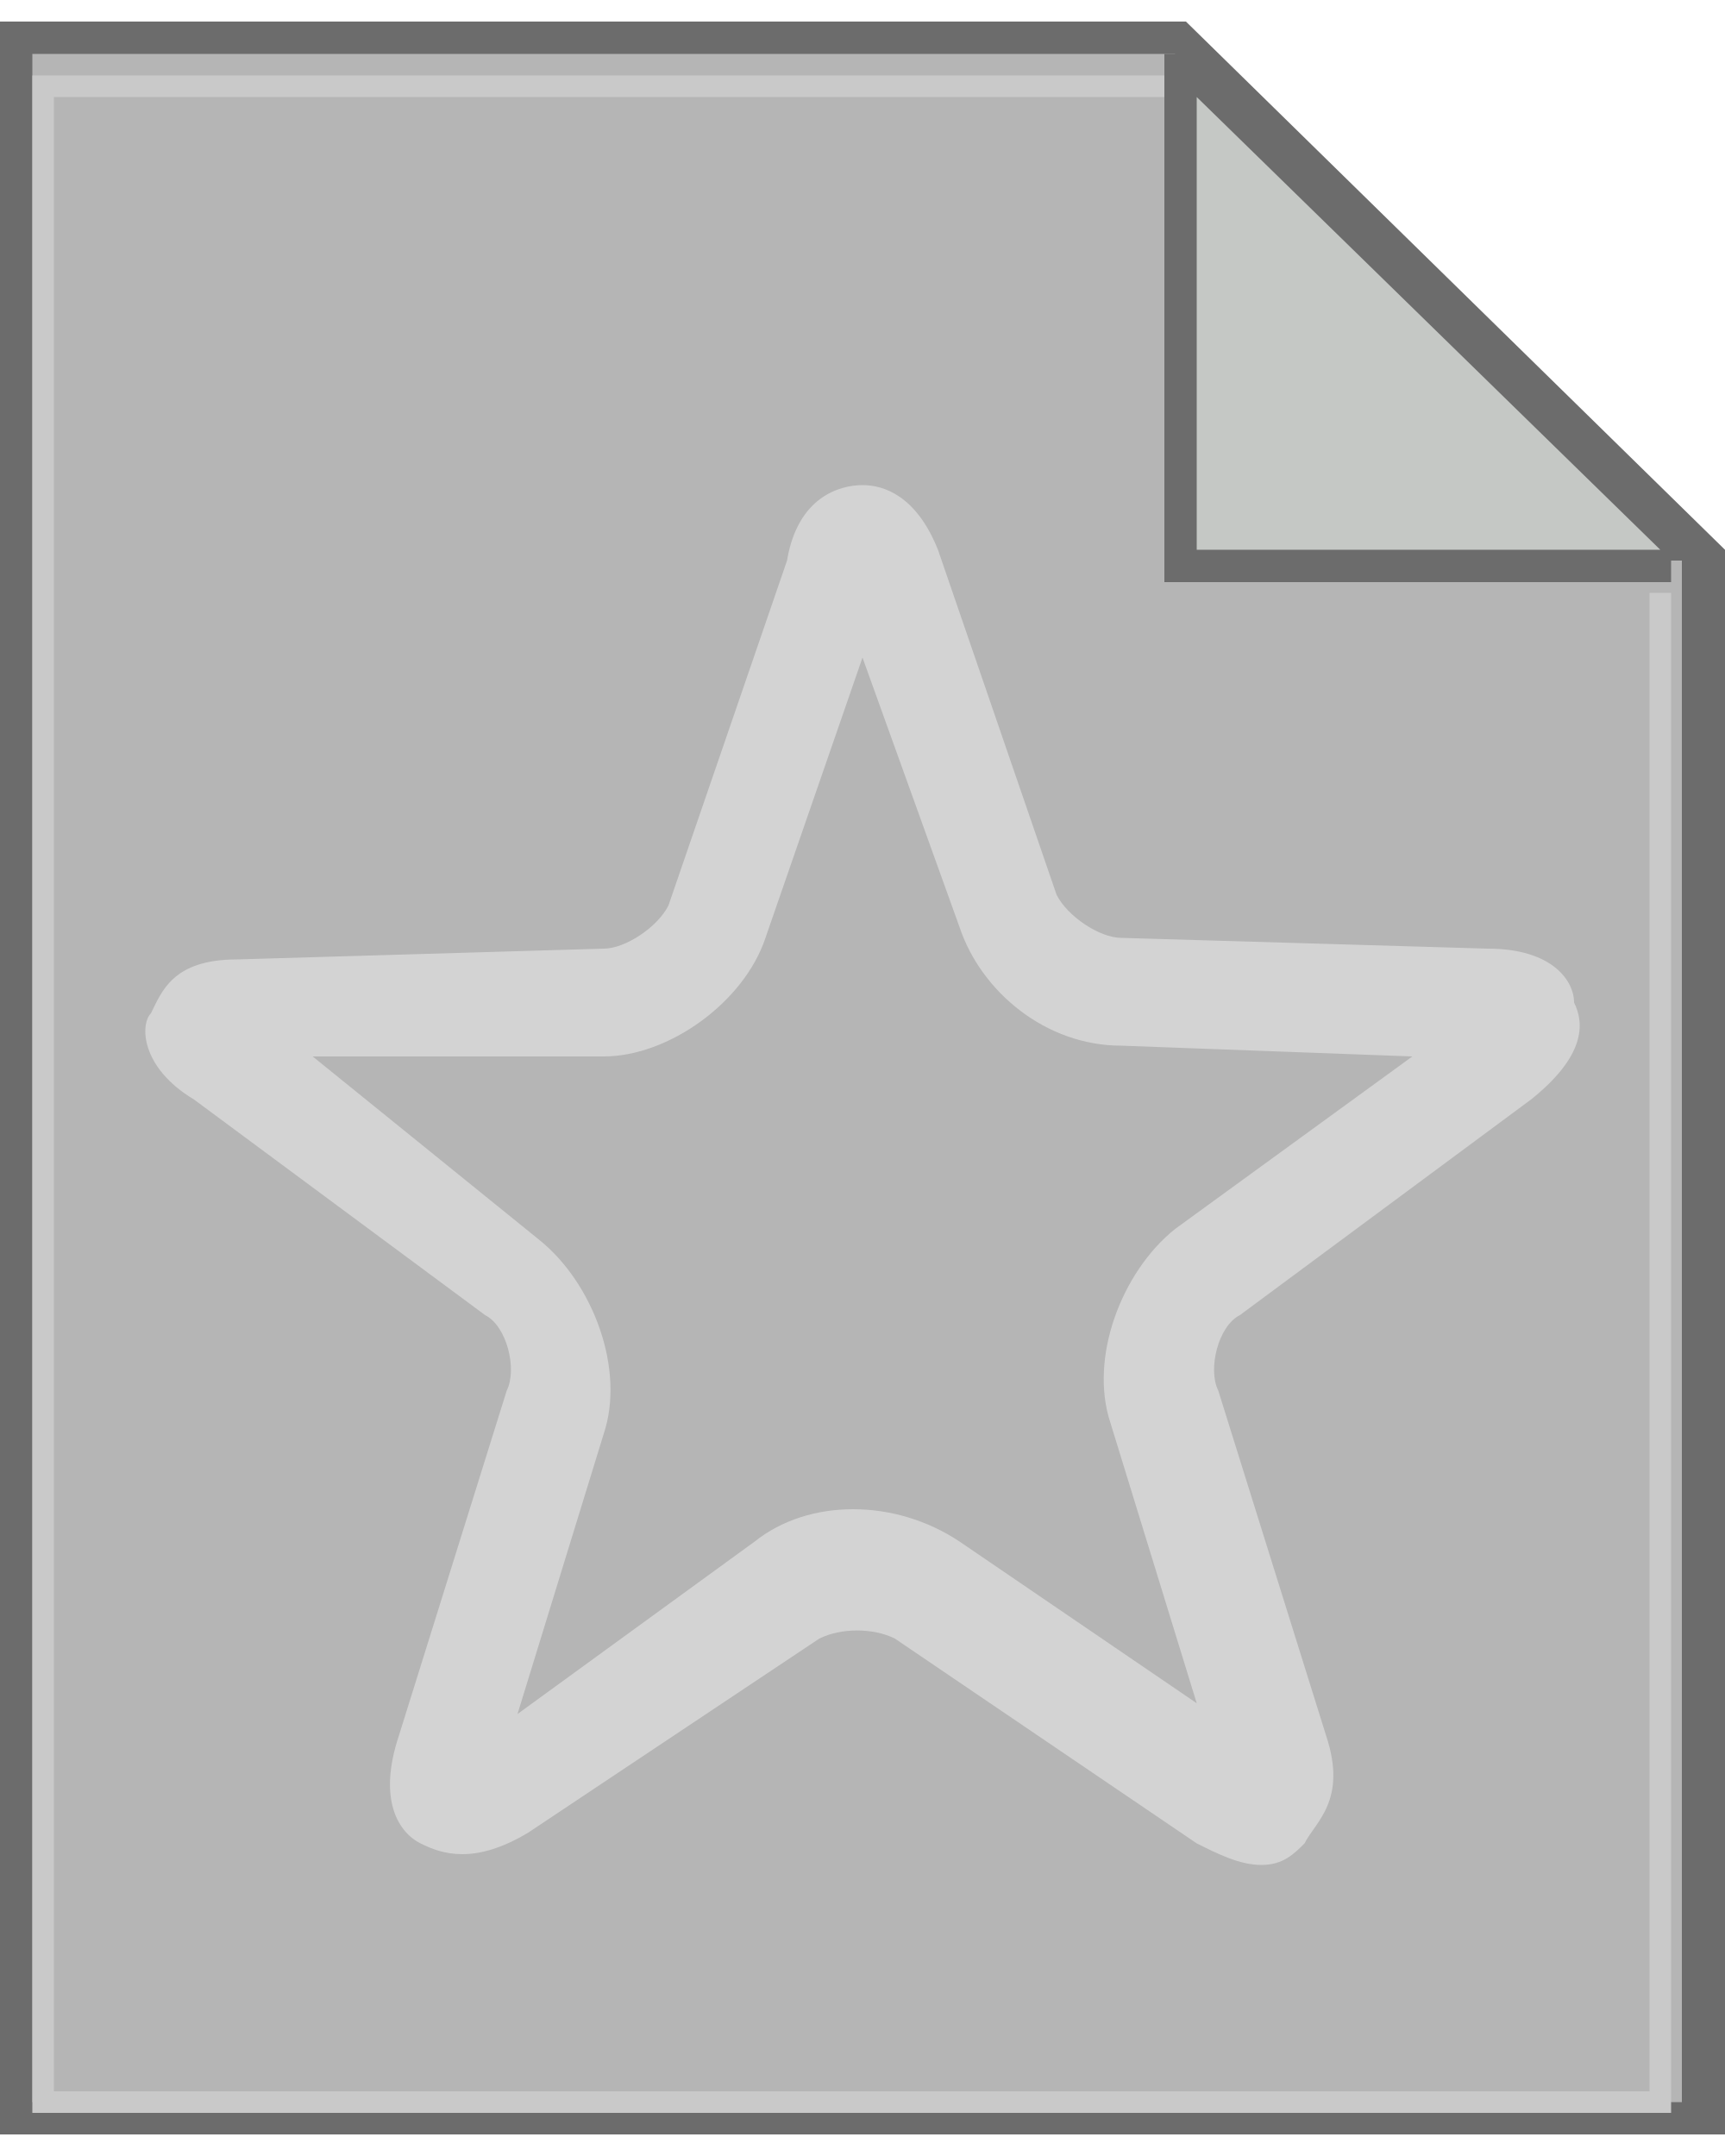
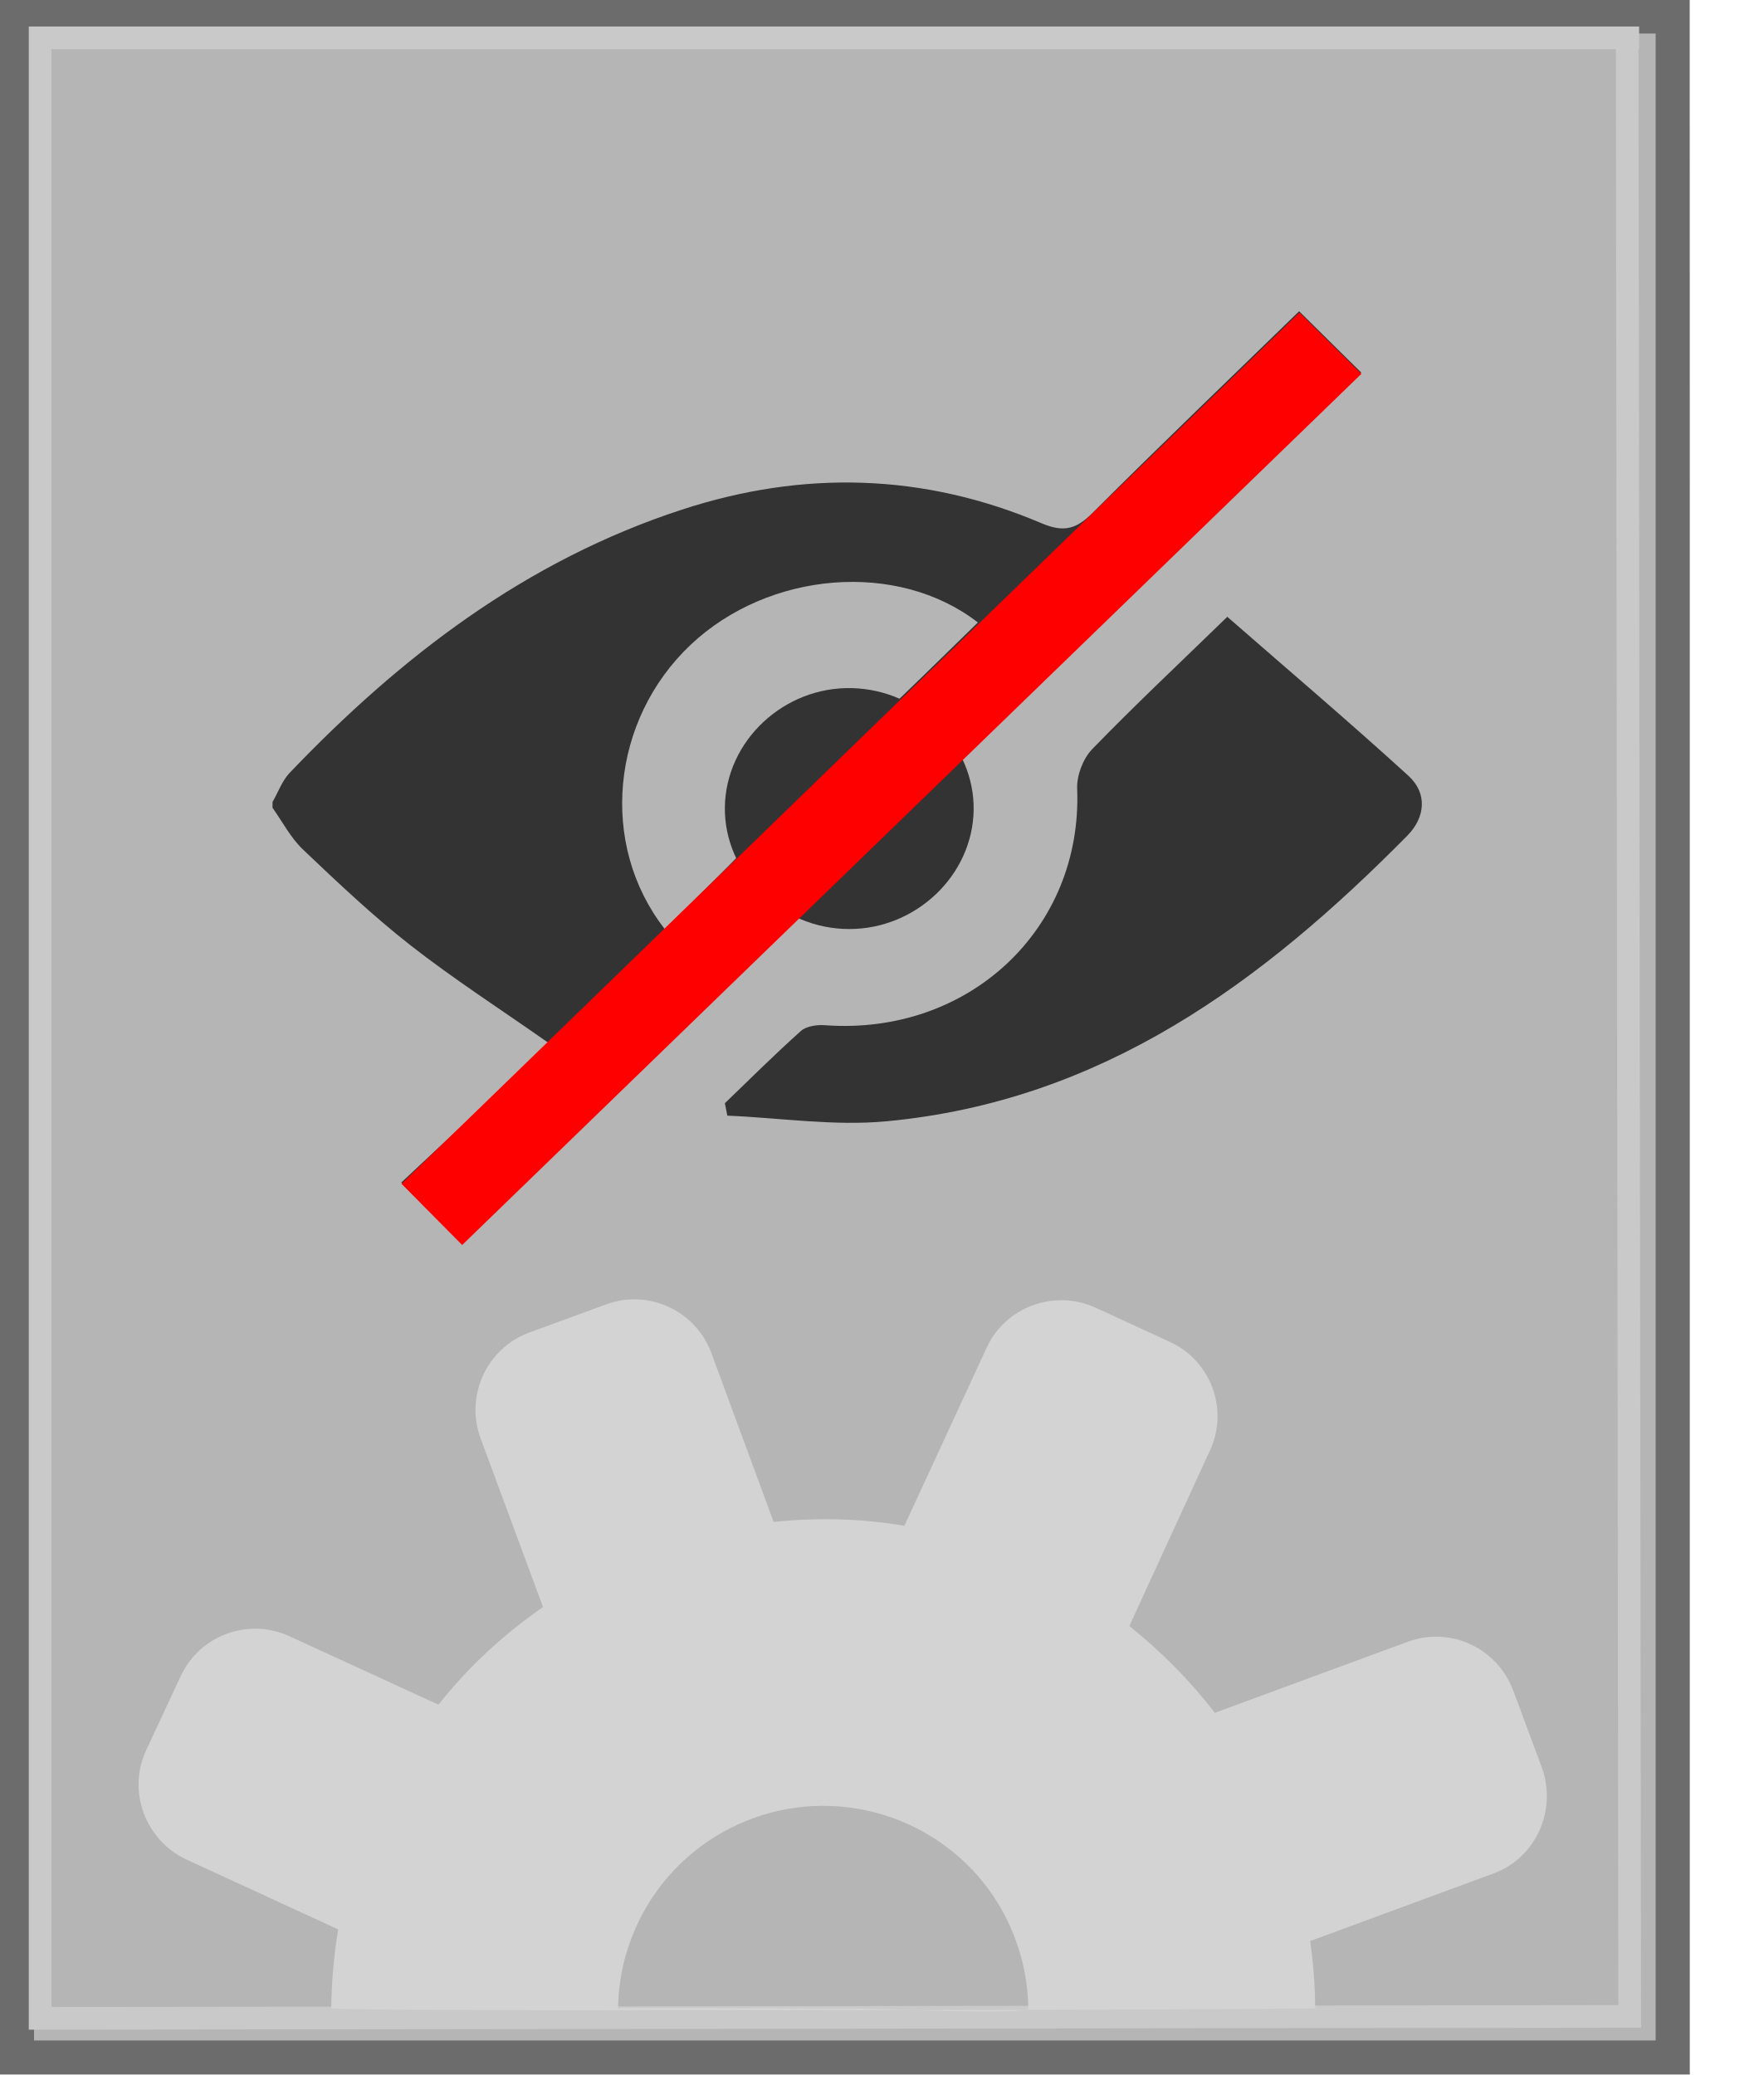
- <svg xmlns="http://www.w3.org/2000/svg" version="1.1" id="Layer_1" x="0px" y="0px" viewBox="0 0 16 20" style="enable-background:new 0 0 16 20;" xml:space="preserve">
-   <style type="text/css">
- 	.st0{fill:#B5B5B5;}
- 	.st1{fill:#6C6C6C;}
- 	.st2{fill:#C5C8C5;}
- 	.st3{fill:#C9C9C9;}
- 	.st4{fill:#D3D3D3;}
- </style>
-   <g>
+ <svg xmlns="http://www.w3.org/2000/svg" width="100%" height="100%" viewBox="0 0 17 20" version="1.1" xml:space="preserve" style="fill-rule:evenodd;clip-rule:evenodd;stroke-linejoin:round;stroke-miterlimit:2;">
+   <g id="content_x5F_hidden">
    <g>
      <g>
        <g>
-           <polygon class="st0" points="0.2,0.4 11,0.4 15.8,5.1 15.8,19.6 0.2,19.6     " />
+           <rect x="0.164" y="0.159" width="15.956" height="19.672" style="fill:rgb(181,181,181);" />
        </g>
        <g>
-           <path class="st1" d="M16,19.8H0V0.2h11L16,5.1V19.8z M0.3,19.5h15.3V5.2l-4.7-4.7H0.3V19.5z" />
+           <path d="M16.285,19.995L0,19.995L0,-0.005L11.27,-0.005L16.284,0L16.285,4.954L16.285,19.995ZM0.328,19.667L15.956,19.667L15.956,0.323L0.328,0.323L0.328,19.667Z" style="fill:rgb(108,108,108);fill-rule:nonzero;" />
        </g>
      </g>
-       <g>
-         <polygon class="st2" points="15.6,5.1 11,0.6 11,5.1    " />
-         <path class="st1" d="M10.9,5.2l0-4.9l5,4.9L10.9,5.2z M11.1,0.9l0,4.2l4.3,0L11.1,0.9z" />
-       </g>
-       <g>
-         <polygon class="st1" points="15.5,5.4 10.8,5.4 10.8,0.5 11,0.5 11,5.2 15.5,5.2    " />
-       </g>
-       <g>
-         <polygon class="st3" points="0.3,19.6 0.3,0.7 10.8,0.7 10.8,0.9 0.5,0.9 0.5,19.4 15.3,19.4 15.3,5.5 15.5,5.5 15.5,19.6    " />
+       <g transform="matrix(1,0,0,1,0.00434495,-0.231647)">
+         <path d="M0.273,19.795L0.273,0.487L15.792,0.487L15.792,0.705L0.492,0.705L0.492,19.576L15.592,19.558L15.568,0.501L15.786,0.5L15.811,19.776L0.273,19.795Z" style="fill:rgb(201,201,201);fill-rule:nonzero;" />
      </g>
    </g>
-     <g>
-       <g id="XMLID_8_">
+     <g transform="matrix(1.99422,-0.209601,0.209601,1.99422,-10.7916,-3.71028)">
+       <g>
        <g>
-           <path class="st4" d="M11.7,17.3c-0.2,0-0.4-0.1-0.6-0.2l-2.8-1.9c-0.2-0.1-0.5-0.1-0.7,0L4.9,17c-0.5,0.3-0.8,0.2-1,0.1      c-0.2-0.1-0.4-0.4-0.2-1l1-3.2c0.1-0.2,0-0.6-0.2-0.7l-2.7-2C1.3,9.9,1.3,9.5,1.4,9.4c0.1-0.2,0.2-0.5,0.8-0.5l3.4-0.1      c0.2,0,0.5-0.2,0.6-0.4l1.1-3.2C7.4,4.6,7.8,4.5,8,4.5c0,0,0,0,0,0c0.2,0,0.5,0.1,0.7,0.6l1.1,3.2c0.1,0.2,0.4,0.4,0.6,0.4      l3.4,0.1c0.6,0,0.8,0.3,0.8,0.5c0.1,0.2,0.1,0.5-0.4,0.9l-2.7,2c-0.2,0.1-0.3,0.5-0.2,0.7l1,3.2c0.2,0.6-0.1,0.8-0.2,1      C12,17.2,11.9,17.3,11.7,17.3z M2.9,9.8L5,11.5c0.5,0.4,0.8,1.2,0.6,1.8l-0.8,2.6L7,14.3c0.5-0.4,1.3-0.4,1.9,0l2.2,1.5      l-0.8-2.6c-0.2-0.6,0.1-1.4,0.6-1.8l2.2-1.6l-2.7-0.1c-0.7,0-1.3-0.5-1.5-1.1L8,6.1L7.1,8.7C6.9,9.3,6.2,9.8,5.6,9.8L2.9,9.8z" />
+           <g>
+             <g>
+               <path d="M11.064,10.958L10.105,11.201C10.002,11.033 9.878,10.88 9.74,10.743L10.213,9.945C10.325,9.759 10.264,9.516 10.076,9.405L9.738,9.204C9.55,9.094 9.308,9.155 9.197,9.342L8.715,10.151C8.515,10.095 8.307,10.067 8.092,10.067L7.879,9.227C7.825,9.018 7.611,8.889 7.4,8.943L7.018,9.039C6.808,9.093 6.68,9.308 6.733,9.519L6.947,10.358C6.742,10.47 6.558,10.609 6.398,10.772L5.72,10.37C5.534,10.259 5.291,10.32 5.18,10.507L4.977,10.845C4.866,11.031 4.93,11.274 5.116,11.386L5.806,11.796C5.772,11.918 5.748,12.043 5.733,12.17C5.731,12.187 10.435,12.671 10.436,12.664C10.447,12.557 10.45,12.449 10.446,12.34L11.356,12.109C11.566,12.056 11.692,11.84 11.641,11.629L11.543,11.247C11.489,11.034 11.276,10.905 11.064,10.958ZM9.065,12.52C9.062,12.554 8.341,12.444 8.197,12.429C7.677,12.374 7.111,12.308 7.104,12.314C7.15,11.92 7.434,11.578 7.841,11.474C8.368,11.341 8.904,11.657 9.038,12.184C9.067,12.297 9.075,12.41 9.065,12.52" style="fill:rgb(211,211,211);fill-rule:nonzero;" />
+             </g>
+           </g>
+         </g>
+       </g>
+     </g>
+     <g transform="matrix(0.692308,0,0,0.692308,2.62625,3)">
+       <g>
+         <g>
+           <path d="M0,6.833C0.079,6.696 0.133,6.537 0.24,6.425C1.78,4.814 3.519,3.474 5.699,2.762C7.39,2.209 9.07,2.255 10.709,2.953C11.018,3.084 11.192,3.031 11.417,2.806C12.367,1.856 13.338,0.927 14.291,0C14.608,0.313 14.896,0.598 15.155,0.853C11.009,4.87 6.829,8.92 2.636,12.982C2.392,12.736 2.107,12.448 1.793,12.13C2.469,11.497 3.16,10.85 3.857,10.197C3.16,9.708 2.517,9.294 1.919,8.826C1.394,8.415 0.908,7.954 0.426,7.496C0.253,7.332 0.14,7.109 0,6.913L0,6.833ZM5.46,8.601C5.897,8.167 6.338,7.746 6.753,7.303C6.869,7.179 6.949,6.992 6.971,6.824C7.046,6.238 7.412,5.885 8.026,5.843C8.13,5.836 8.265,5.833 8.33,5.773C8.833,5.301 9.323,4.816 9.819,4.333C8.702,3.467 6.909,3.617 5.821,4.643C4.715,5.687 4.539,7.421 5.46,8.601Z" style="fill:rgb(51,51,51);fill-rule:nonzero;" />
+           <path d="M6.297,11.026C6.648,10.688 6.993,10.344 7.357,10.019C7.431,9.953 7.579,9.932 7.689,9.94C9.696,10.087 11.279,8.596 11.201,6.646C11.194,6.463 11.282,6.229 11.411,6.096C11.996,5.492 12.611,4.915 13.291,4.254C14.144,4.999 14.992,5.719 15.813,6.468C16.082,6.714 16.045,7.05 15.797,7.301C13.791,9.331 11.557,10.998 8.541,11.278C7.814,11.346 7.068,11.23 6.331,11.199C6.319,11.142 6.308,11.084 6.297,11.026Z" style="fill:rgb(51,51,51);fill-rule:nonzero;" />
+           <path d="M6.297,6.905C6.309,5.981 7.12,5.222 8.068,5.247C9.006,5.271 9.773,6.04 9.76,6.943C9.747,7.849 8.962,8.601 8.029,8.601C7.079,8.602 6.285,7.824 6.297,6.905Z" style="fill:rgb(51,51,51);fill-rule:nonzero;" />
+           <path d="M14.295,0.018L1.796,12.148L2.64,13L15.158,0.871L14.295,0.018Z" style="fill:rgb(255,0,0);fill-rule:nonzero;" />
        </g>
      </g>
    </g>
  </g>
</svg>
